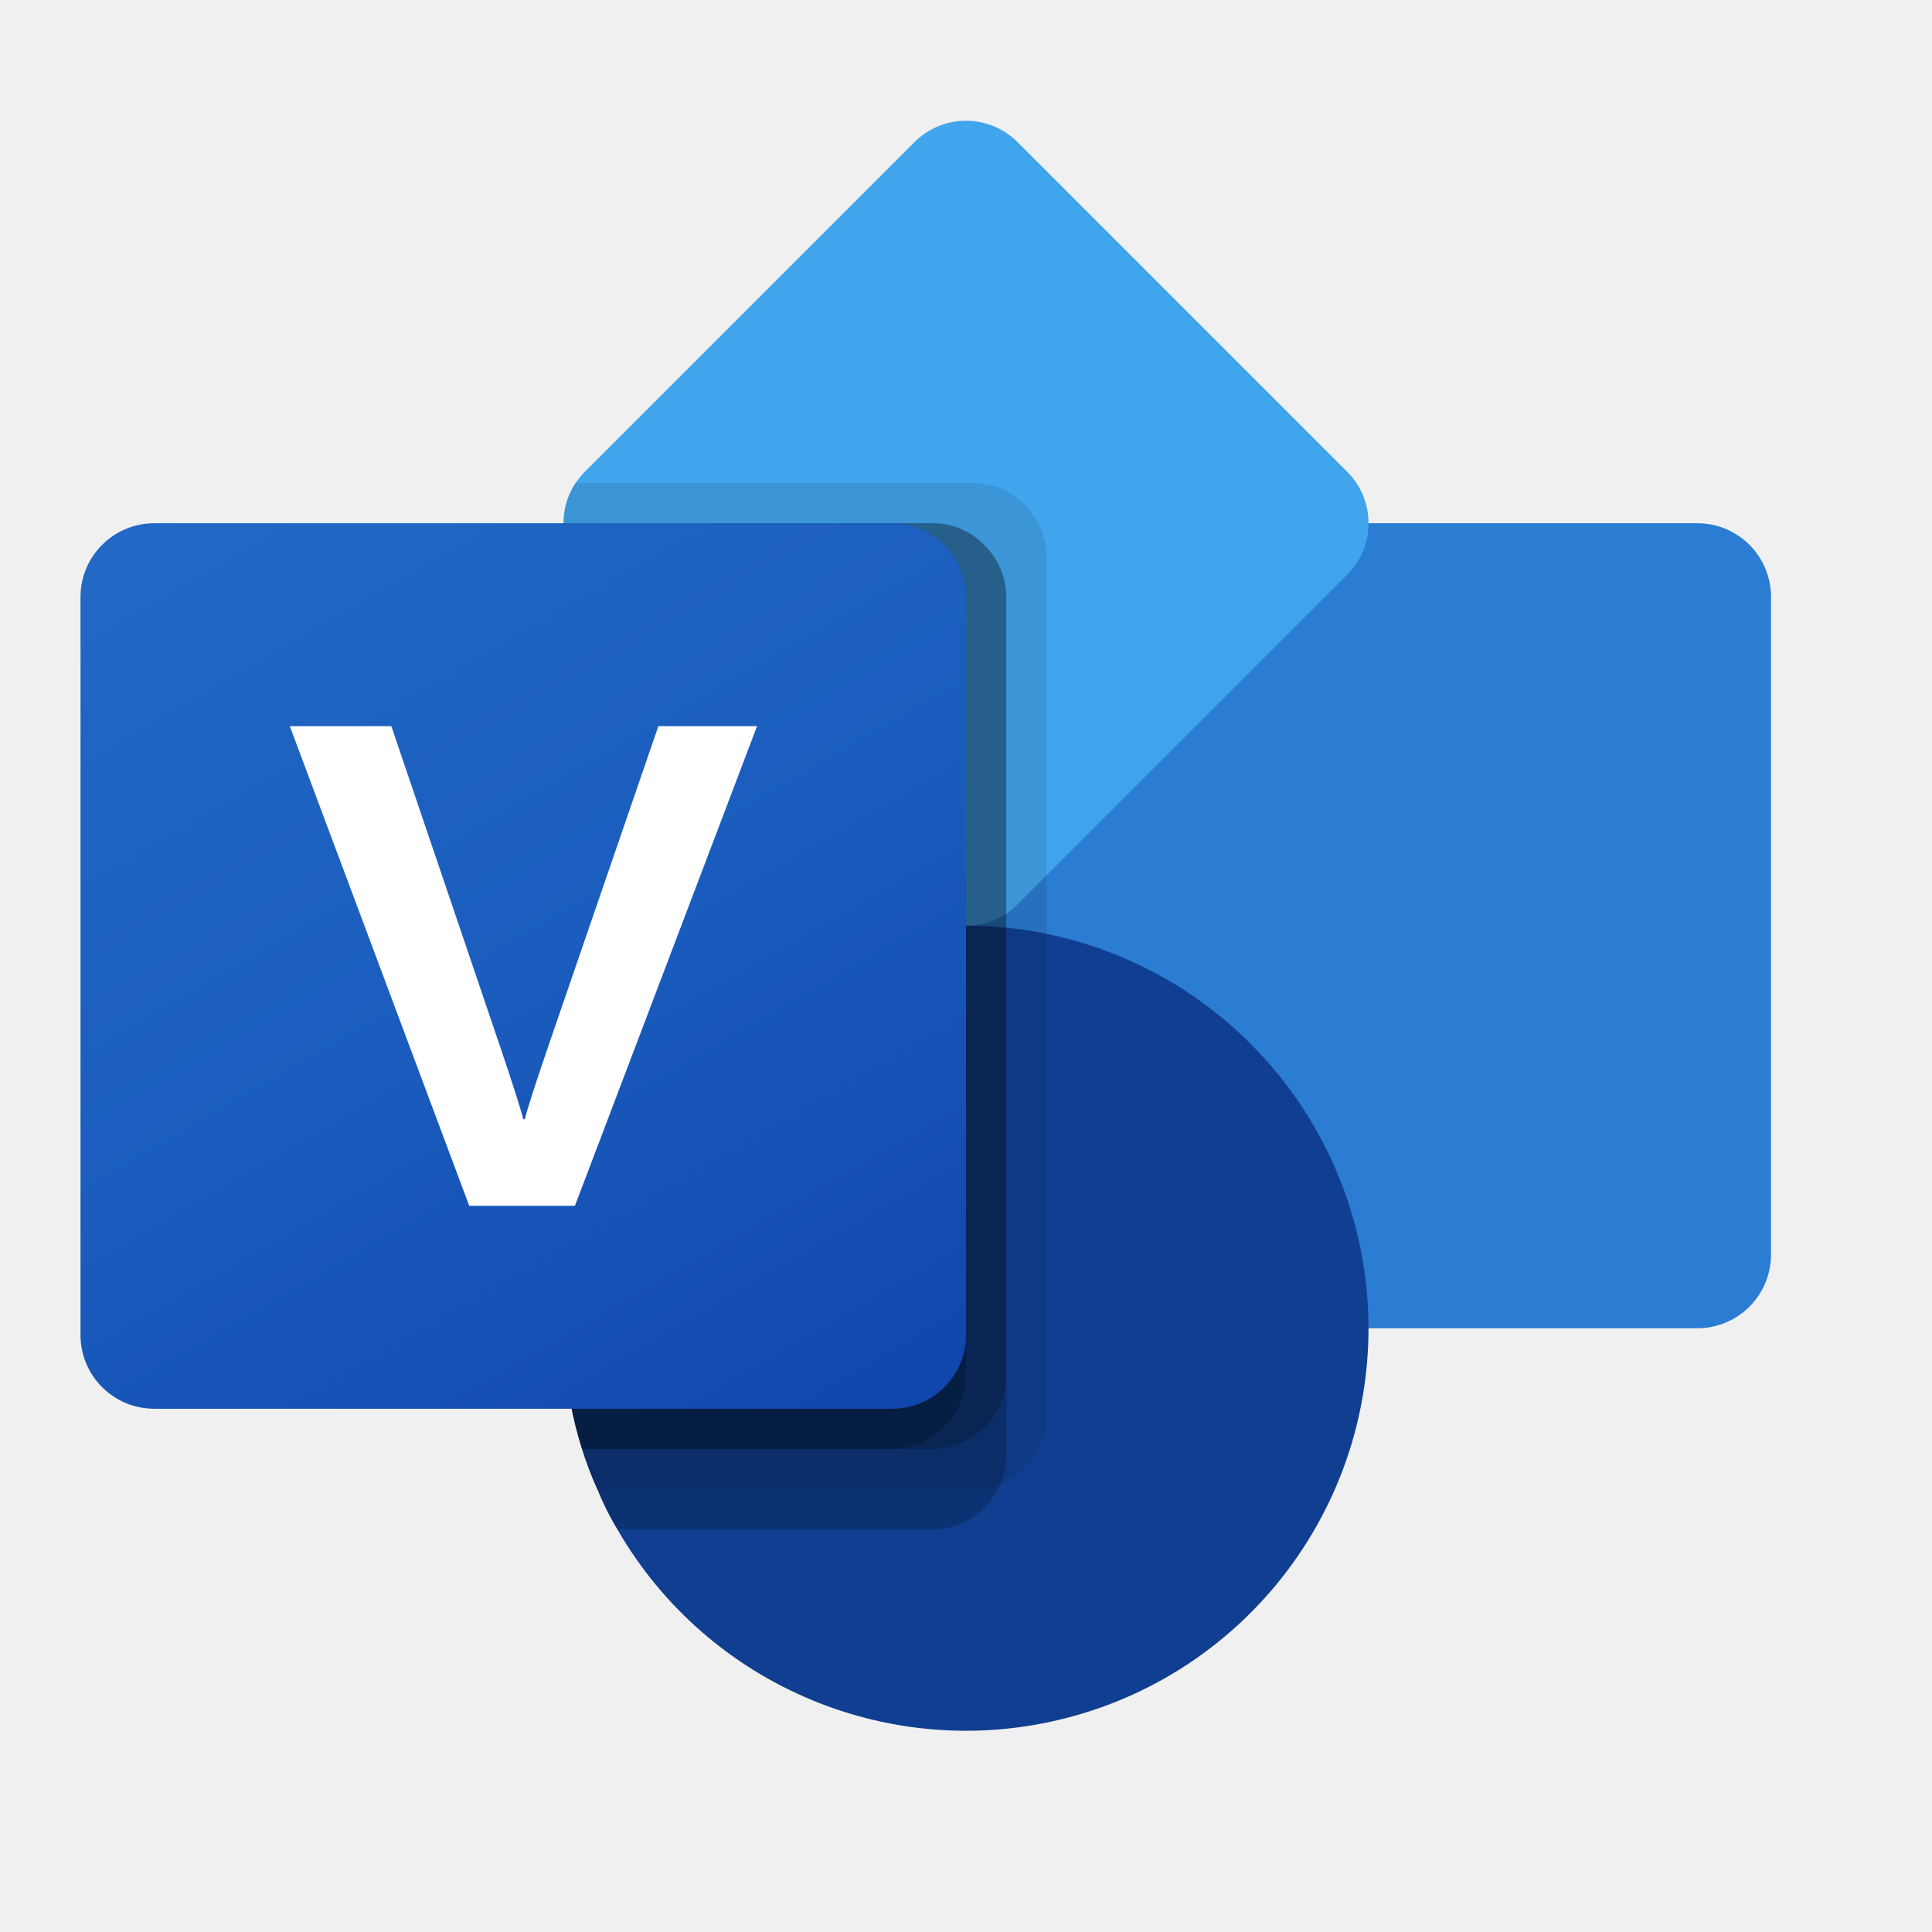
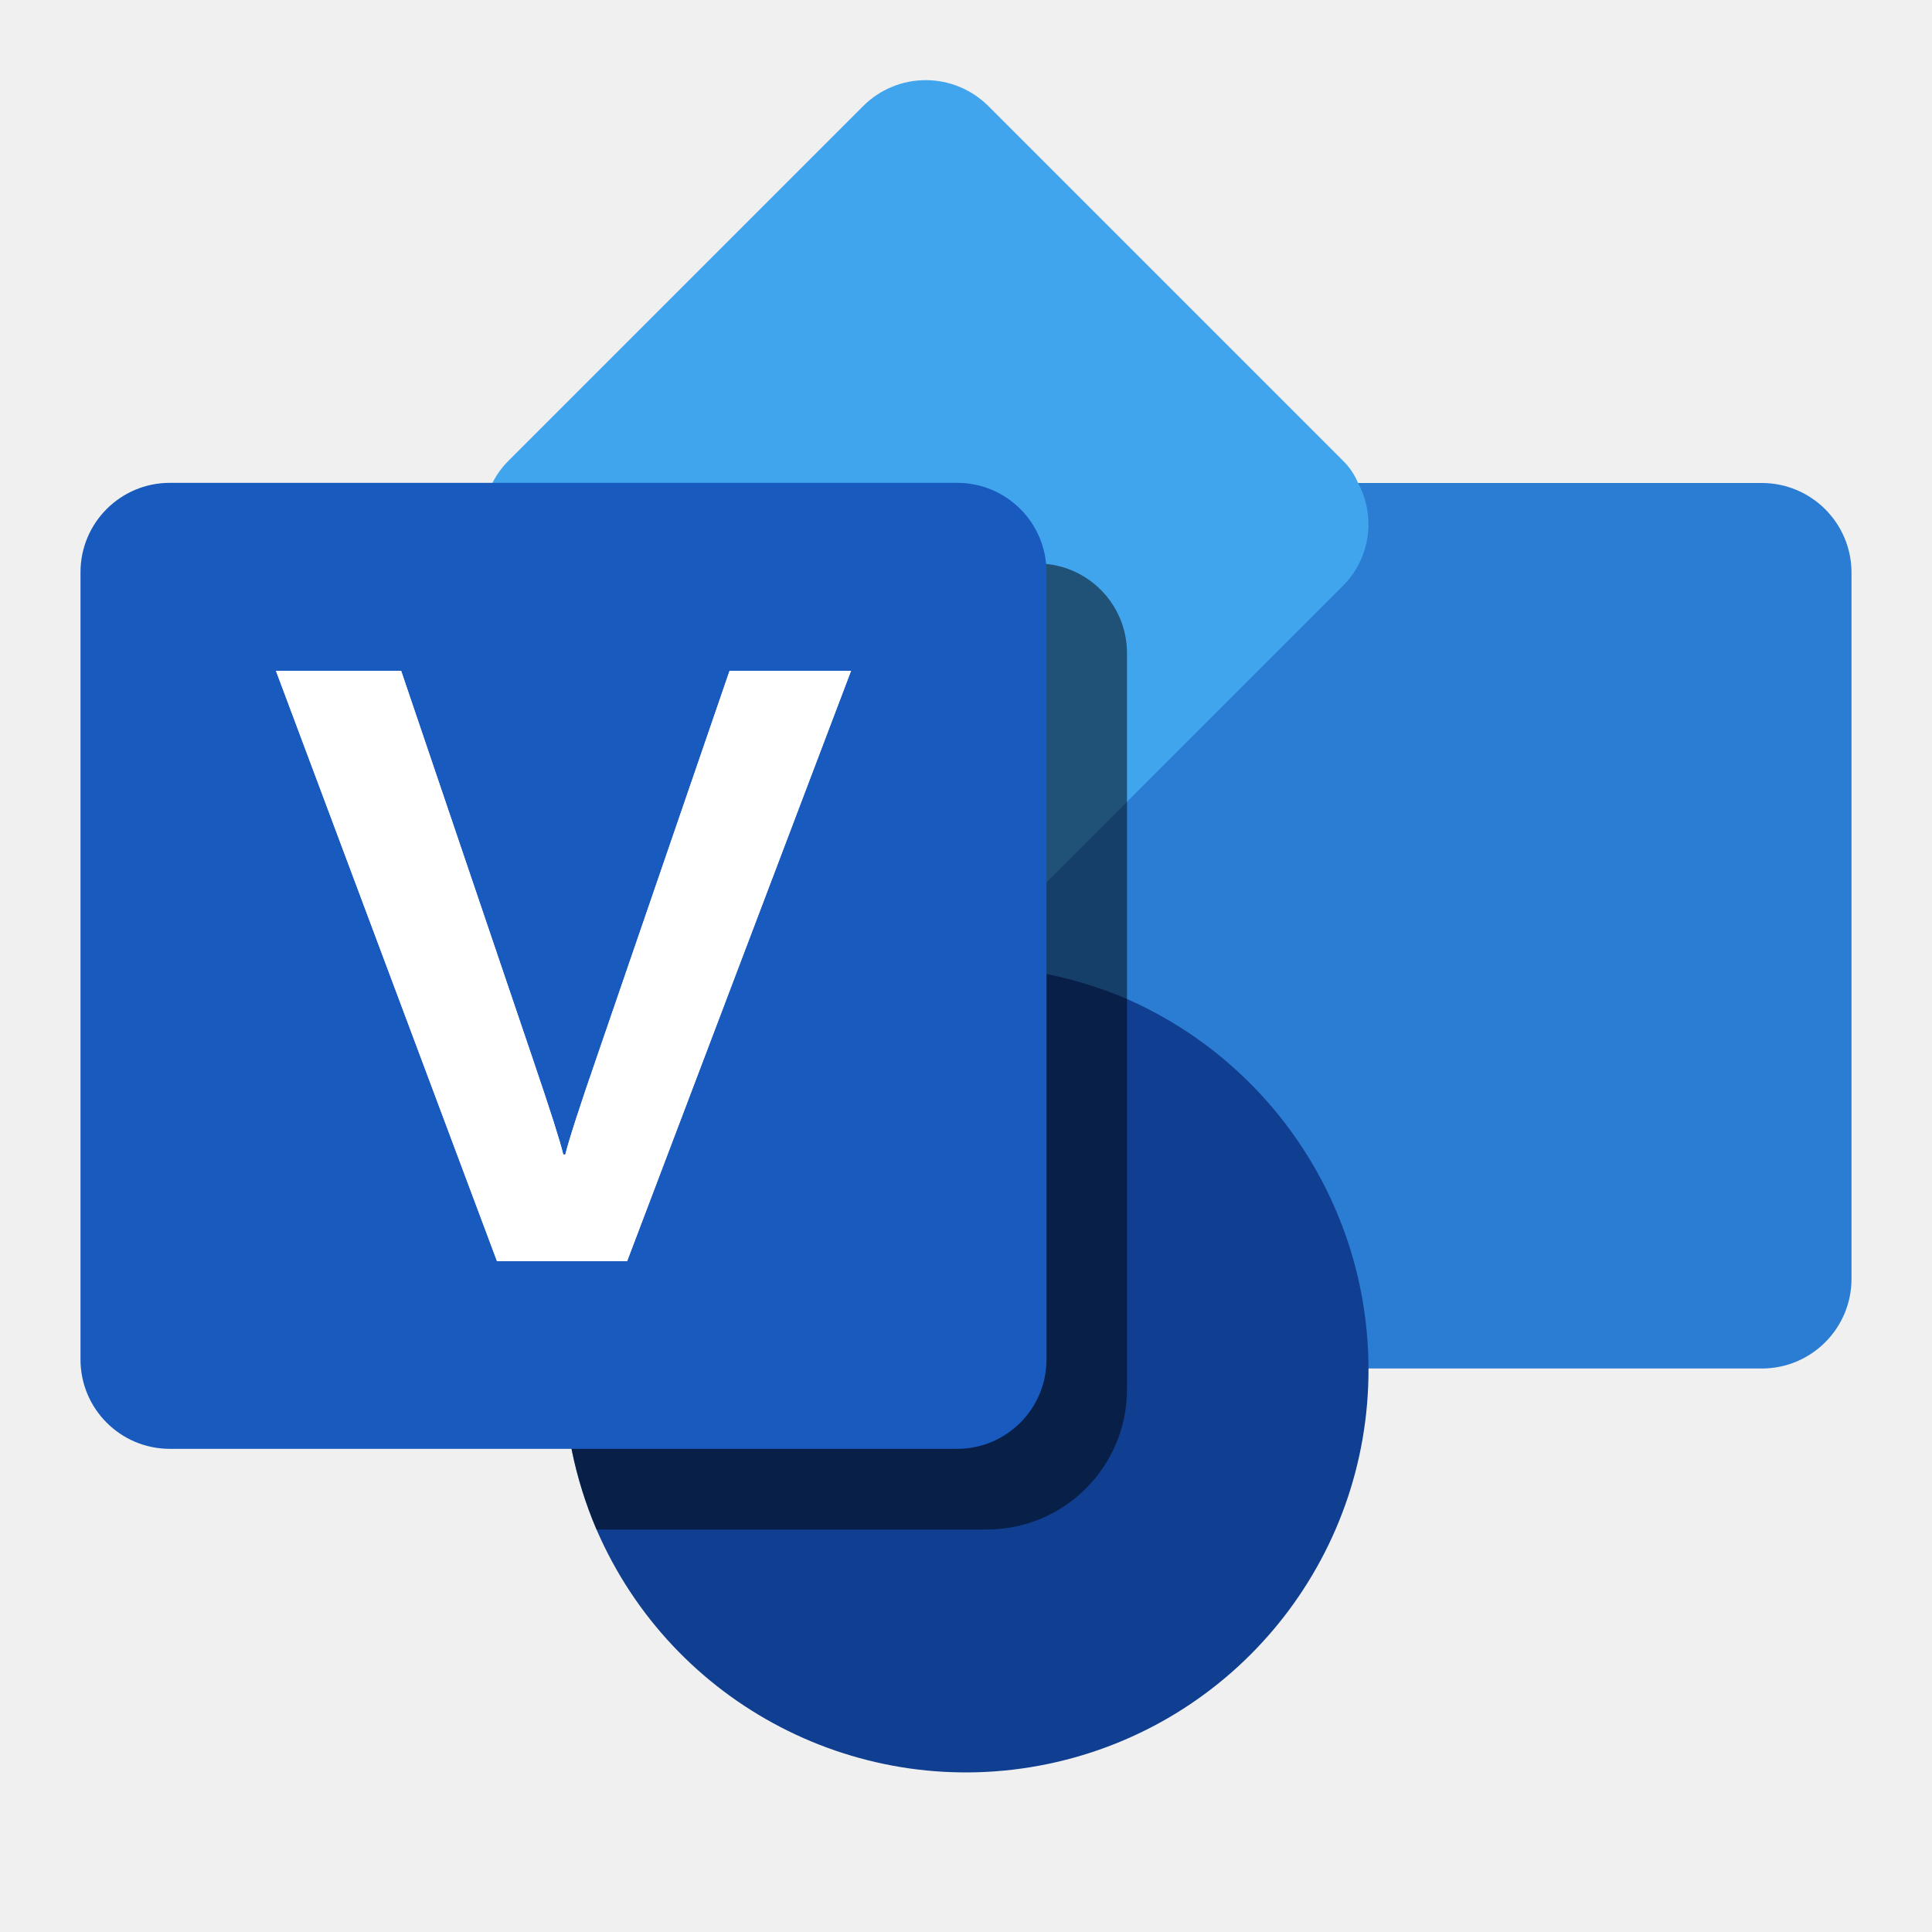
- <svg xmlns="http://www.w3.org/2000/svg" height="256" width="256" viewBox="0 0 48 48">
-   <defs>
-     <linearGradient id="a" x1="5.822" y1="11.568" x2="20.178" y2="36.432" gradientUnits="userSpaceOnUse">
-       <stop offset="0" stop-color="#2368c4" />
-       <stop offset=".5" stop-color="#1a5dbe" />
-       <stop offset="1" stop-color="#1146ac" />
-     </linearGradient>
-   </defs>
-   <rect x="23" y="13" width="21" height="20" rx="1.83" fill="#2b7cd3" />
-   <path fill="none" d="M0 0h48v48H0z" />
-   <path d="M34 13a1.793 1.793 0 0 1-.54 1.29L26 21.75l-.71.71a3.467 3.467 0 0 1-.29.25 1.877 1.877 0 0 1-1 .29 1.793 1.793 0 0 1-1.29-.54l-8.17-8.17A1.813 1.813 0 0 1 14.3 12a2.172 2.172 0 0 1 .24-.29l8.17-8.17a1.811 1.811 0 0 1 2.58 0l8.17 8.17A1.793 1.793 0 0 1 34 13z" fill="#41a5ee" />
-   <path d="M34 33a10 10 0 0 1-18.66 5 7.178 7.178 0 0 1-.5-1 8.581 8.581 0 0 1-.38-1A10 10 0 0 1 24 23c.34 0 .67.02 1 .05a8.022 8.022 0 0 1 1 .15 10.017 10.017 0 0 1 8 9.8z" fill="#103f91" />
-   <path d="M26 13.83v21.34a1.841 1.841 0 0 1-1.14 1.69 1.772 1.772 0 0 1-.69.14h-9.33a8.581 8.581 0 0 1-.38-1A10 10 0 0 1 24 23a1.793 1.793 0 0 1-1.29-.54l-8.17-8.17A1.813 1.813 0 0 1 14.3 12h9.87a1.83 1.83 0 0 1 1.62 1 1.679 1.679 0 0 1 .21.83z" opacity=".1" />
-   <path d="M25 14.83v21.34a1.772 1.772 0 0 1-.14.69A1.841 1.841 0 0 1 23.17 38h-7.83a7.178 7.178 0 0 1-.5-1 8.581 8.581 0 0 1-.38-1A10 10 0 0 1 24 23a1.793 1.793 0 0 1-1.29-.54l-8.17-8.17A1.793 1.793 0 0 1 14 13h9.17a1.78 1.78 0 0 1 1.33.59 1.8 1.8 0 0 1 .5 1.24z" opacity=".2" />
-   <path d="M25 14.83v19.34A1.844 1.844 0 0 1 23.17 36h-8.71A10 10 0 0 1 24 23a1.793 1.793 0 0 1-1.29-.54l-8.17-8.17A1.793 1.793 0 0 1 14 13h9.17a1.78 1.78 0 0 1 1.33.59 1.8 1.8 0 0 1 .5 1.24z" opacity=".2" />
-   <path d="M24 14.83V23a1.793 1.793 0 0 1-1.29-.54l-8.17-8.17A1.793 1.793 0 0 1 14 13h8.17A1.837 1.837 0 0 1 24 14.83z" opacity=".2" />
-   <path d="M24 23v11.17A1.844 1.844 0 0 1 22.17 36h-7.71A10 10 0 0 1 24 23z" opacity=".2" />
-   <rect x="2" y="13" width="22" height="22" rx="1.833" fill="url(#a)" />
-   <path d="M12.4 25.928q.505 1.488.6 1.878h.041q.091-.39.649-2.011l2.667-7.754h2.452l-4.525 11.917h-2.626L7.2 18.041h2.522z" fill="#fff" />
+ <svg xmlns="http://www.w3.org/2000/svg" viewBox="0 0 24 24" width="256" height="256">
+   <path d="M23,7.107v8.781A1.114,1.114,0,0,1,21.89,17H13.11A1.114,1.114,0,0,1,12,15.888V7.107A.368.368,0,0,1,12.01,7a1.107,1.107,0,0,1,1.1-1h8.78A1.114,1.114,0,0,1,23,7.107Z" fill="#2b7cd3" />
+   <path d="M16.68,7.28l-4.4,4.4a.82.82,0,0,1-.28.19,1.082,1.082,0,0,1-1.28-.19l-4.4-4.4A.82.82,0,0,1,6.13,7a1.082,1.082,0,0,1,.19-1.28l4.4-4.4a1.1,1.1,0,0,1,1.56,0l4.4,4.4a.82.82,0,0,1,.19.28A1.082,1.082,0,0,1,16.68,7.28Z" fill="#41a5ee" />
+   <path d="M17,17a5,5,0,0,1-9.59,2A5.106,5.106,0,0,1,7,17a5,5,0,0,1,5-5,5.089,5.089,0,0,1,2,.41A5.029,5.029,0,0,1,17,17Z" fill="#103f91" />
+   <rect width="24" height="24" fill="none" />
+   <path d="M14,8.11v9.15A1.741,1.741,0,0,1,12.26,19H7.41A5.106,5.106,0,0,1,7,17a5,5,0,0,1,5-5v-.13a1.082,1.082,0,0,1-1.28-.19l-4.4-4.4A.82.82,0,0,1,6.13,7h6.76A1.114,1.114,0,0,1,14,8.11Z" opacity="0.5" />
+   <rect x="1" y="5.998" width="12" height="12" rx="1.11" fill="#185abd" />
+   <path d="M6.629,13.186q.312.917.368,1.156h.026c.038-.16.17-.573.4-1.237L9.063,8.333h1.509L7.79,15.667H6.174L3.428,8.333H4.983Z" fill="#fff" />
+   <path d="M6.629,13.186q.312.917.368,1.156h.026c.038-.16.17-.573.4-1.237L9.063,8.333h1.509L7.79,15.667H6.174L3.428,8.333H4.983Z" fill="#fff" />
</svg>
